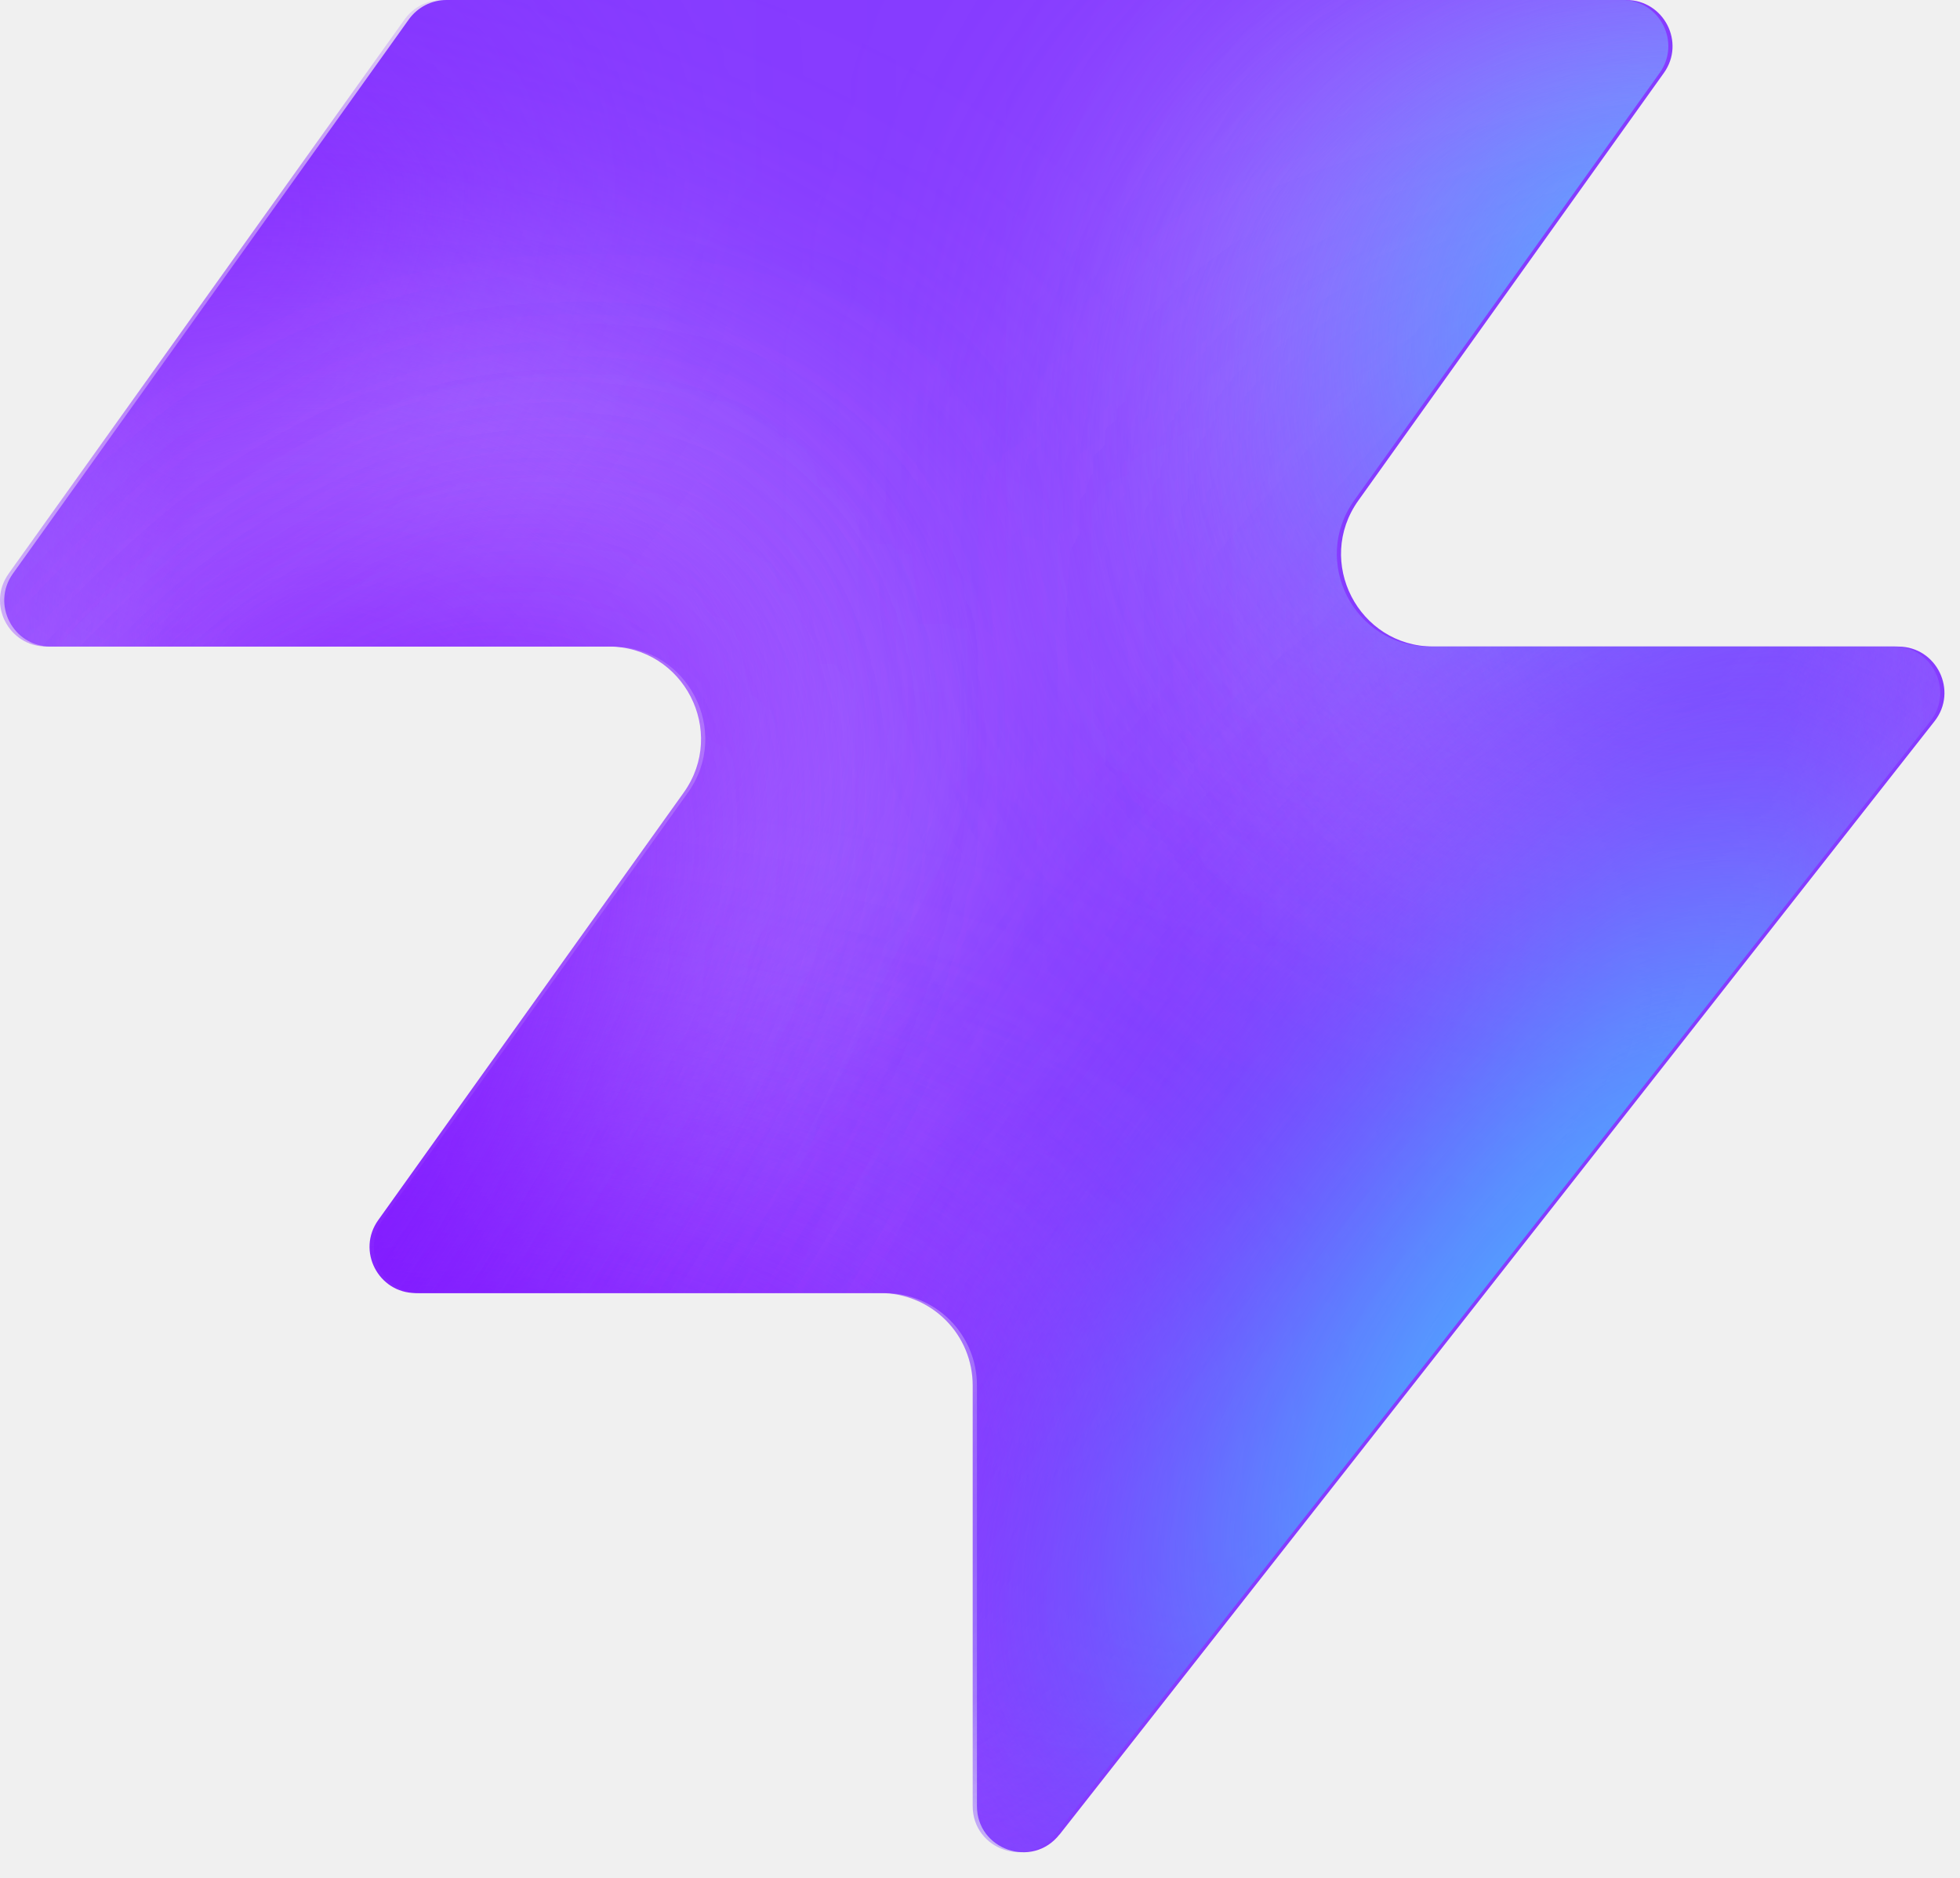
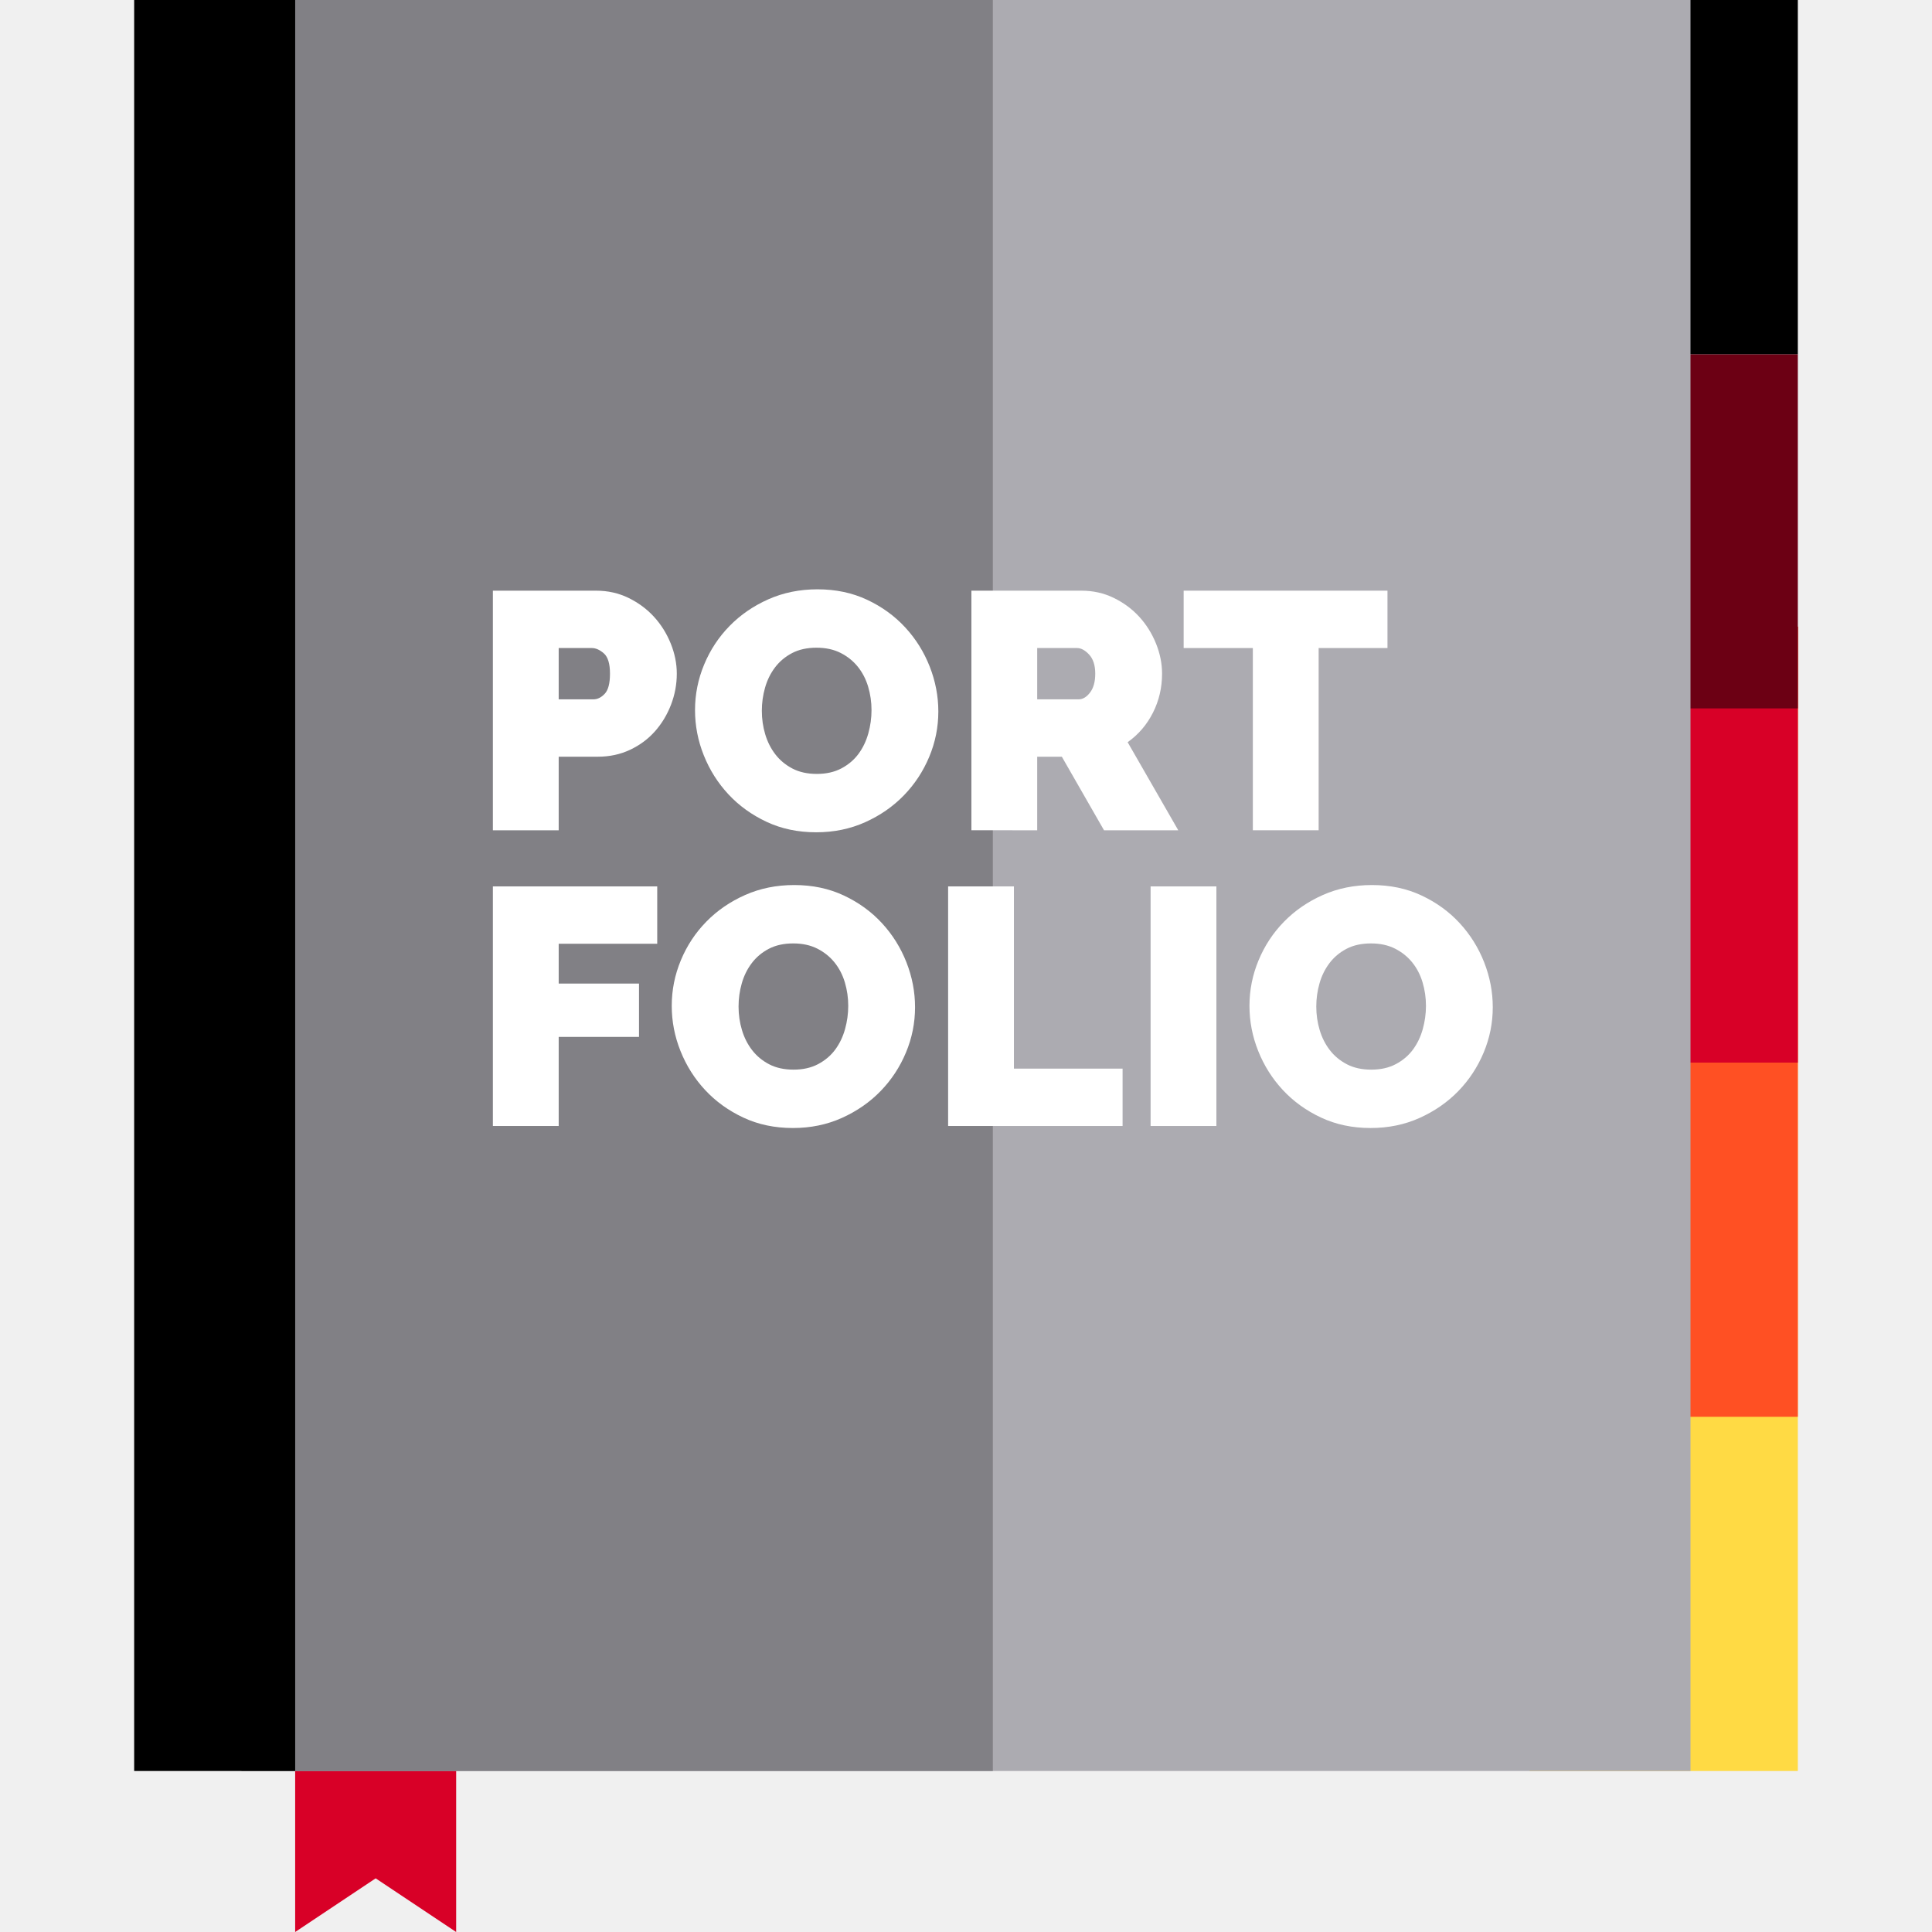
- <svg xmlns="http://www.w3.org/2000/svg" width="48" height="46" fill="none" viewBox="0 0 48 46">
-   <path fill="#863bff" d="M25.946 44.938c-.664.845-2.021.375-2.021-.698V33.937a2.26 2.26 0 0 0-2.262-2.262H10.287c-.92 0-1.456-1.04-.92-1.788l7.48-10.471c1.07-1.497 0-3.578-1.842-3.578H1.237c-.92 0-1.456-1.04-.92-1.788L10.013.474c.214-.297.556-.474.92-.474h28.894c.92 0 1.456 1.04.92 1.788l-7.48 10.471c-1.07 1.498 0 3.579 1.842 3.579h11.377c.943 0 1.473 1.088.89 1.83L25.947 44.94z" style="fill:#863bff;fill:color(display-p3 .525 .23 1);fill-opacity:1" />
-   <mask id="a" width="48" height="46" x="0" y="0" maskUnits="userSpaceOnUse" style="mask-type:alpha">
-     <path fill="#000" d="M25.842 44.938c-.664.844-2.021.375-2.021-.698V33.937a2.26 2.26 0 0 0-2.262-2.262H10.183c-.92 0-1.456-1.04-.92-1.788l7.48-10.471c1.07-1.498 0-3.579-1.842-3.579H1.133c-.92 0-1.456-1.04-.92-1.787L9.91.473c.214-.297.556-.474.92-.474h28.894c.92 0 1.456 1.04.92 1.788l-7.48 10.471c-1.07 1.498 0 3.578 1.842 3.578h11.377c.943 0 1.473 1.088.89 1.832L25.843 44.94z" style="fill:#000;fill-opacity:1" />
-   </mask>
-   <g mask="url(#a)">
-     <g filter="url(#b)">
-       <ellipse cx="5.508" cy="14.704" fill="#ede6ff" rx="5.508" ry="14.704" style="fill:#ede6ff;fill:color(display-p3 .927 .903 1);fill-opacity:1" transform="matrix(.00324 1 1 -.00324 -4.47 31.516)" />
-     </g>
-     <g filter="url(#c)">
-       <ellipse cx="10.399" cy="29.851" fill="#ede6ff" rx="10.399" ry="29.851" style="fill:#ede6ff;fill:color(display-p3 .927 .903 1);fill-opacity:1" transform="matrix(.00324 1 1 -.00324 -39.328 7.883)" />
-     </g>
-     <g filter="url(#d)">
-       <ellipse cx="5.508" cy="30.487" fill="#7e14ff" rx="5.508" ry="30.487" style="fill:#7e14ff;fill:color(display-p3 .492 .077 1);fill-opacity:1" transform="rotate(89.814 -25.913 -14.639)scale(1 -1)" />
-     </g>
-     <g filter="url(#e)">
-       <ellipse cx="5.508" cy="30.599" fill="#7e14ff" rx="5.508" ry="30.599" style="fill:#7e14ff;fill:color(display-p3 .492 .077 1);fill-opacity:1" transform="rotate(89.814 -32.644 -3.334)scale(1 -1)" />
-     </g>
-     <g filter="url(#f)">
-       <ellipse cx="5.508" cy="30.599" fill="#7e14ff" rx="5.508" ry="30.599" style="fill:#7e14ff;fill:color(display-p3 .492 .077 1);fill-opacity:1" transform="matrix(.00324 1 1 -.00324 -34.34 30.47)" />
-     </g>
-     <g filter="url(#g)">
-       <ellipse cx="14.072" cy="22.078" fill="#ede6ff" rx="14.072" ry="22.078" style="fill:#ede6ff;fill:color(display-p3 .927 .903 1);fill-opacity:1" transform="rotate(93.35 24.506 48.493)scale(-1 1)" />
-     </g>
-     <g filter="url(#h)">
-       <ellipse cx="3.47" cy="21.501" fill="#7e14ff" rx="3.47" ry="21.501" style="fill:#7e14ff;fill:color(display-p3 .492 .077 1);fill-opacity:1" transform="rotate(89.009 28.708 47.59)scale(-1 1)" />
-     </g>
-     <g filter="url(#i)">
-       <ellipse cx="3.47" cy="21.501" fill="#7e14ff" rx="3.47" ry="21.501" style="fill:#7e14ff;fill:color(display-p3 .492 .077 1);fill-opacity:1" transform="rotate(89.009 28.708 47.59)scale(-1 1)" />
-     </g>
-     <g filter="url(#j)">
-       <ellipse cx=".387" cy="8.972" fill="#7e14ff" rx="4.407" ry="29.108" style="fill:#7e14ff;fill:color(display-p3 .492 .077 1);fill-opacity:1" transform="rotate(39.51 .387 8.972)" />
-     </g>
-     <g filter="url(#k)">
-       <ellipse cx="47.523" cy="-6.092" fill="#7e14ff" rx="4.407" ry="29.108" style="fill:#7e14ff;fill:color(display-p3 .492 .077 1);fill-opacity:1" transform="rotate(37.892 47.523 -6.092)" />
-     </g>
-     <g filter="url(#l)">
-       <ellipse cx="41.412" cy="6.333" fill="#47bfff" rx="5.971" ry="9.665" style="fill:#47bfff;fill:color(display-p3 .28 .748 1);fill-opacity:1" transform="rotate(37.892 41.412 6.333)" />
-     </g>
-     <g filter="url(#m)">
-       <ellipse cx="-1.879" cy="38.332" fill="#7e14ff" rx="4.407" ry="29.108" style="fill:#7e14ff;fill:color(display-p3 .492 .077 1);fill-opacity:1" transform="rotate(37.892 -1.88 38.332)" />
-     </g>
-     <g filter="url(#n)">
-       <ellipse cx="-1.879" cy="38.332" fill="#7e14ff" rx="4.407" ry="29.108" style="fill:#7e14ff;fill:color(display-p3 .492 .077 1);fill-opacity:1" transform="rotate(37.892 -1.88 38.332)" />
-     </g>
-     <g filter="url(#o)">
-       <ellipse cx="35.651" cy="29.907" fill="#7e14ff" rx="4.407" ry="29.108" style="fill:#7e14ff;fill:color(display-p3 .492 .077 1);fill-opacity:1" transform="rotate(37.892 35.651 29.907)" />
-     </g>
-     <g filter="url(#p)">
-       <ellipse cx="38.418" cy="32.4" fill="#47bfff" rx="5.971" ry="15.297" style="fill:#47bfff;fill:color(display-p3 .28 .748 1);fill-opacity:1" transform="rotate(37.892 38.418 32.4)" />
-     </g>
+ <svg xmlns="http://www.w3.org/2000/svg" version="1.1" id="Layer_1" viewBox="0 0 512 512" xml:space="preserve">
+   <polygon style="fill:#D80027;" points="120.887,512 99.554,497.778 78.221,512 78.221,440.889 120.887,440.889 " />
+   <rect x="405.333" y="166.073" style="fill:#FFDA44;" width="71.111" height="303.26" />
+   <rect x="405.333" y="166.073" style="fill:#FF5023;" width="71.111" height="209.394" />
+   <rect x="405.333" y="166.073" style="fill:#D80027;" width="71.111" height="115.527" />
+   <rect x="405.333" y="93.867" style="fill:#6C0014;" width="71.111" height="93.867" />
+   <rect x="405.333" width="71.111" height="93.867" />
+   <rect x="78.222" y="0" style="fill:#ACABB1;" width="369.778" height="469.333" />
+   <rect x="63.999" y="0" style="fill:#818085;" width="199.111" height="469.333" />
+   <rect x="35.556" width="42.667" height="469.333" />
+   <g>
+     <path style="fill:#FFFFFF;" d="M130.62,220.029v-63.495h27.365c3.1,0,5.961,0.641,8.586,1.923c2.623,1.283,4.874,2.951,6.751,5.008   c1.877,2.057,3.354,4.415,4.426,7.066c1.074,2.654,1.61,5.321,1.61,8.004c0,2.803-0.506,5.531-1.519,8.183   c-1.015,2.652-2.431,5.008-4.248,7.066c-1.819,2.057-4.023,3.698-6.618,4.918c-2.593,1.222-5.44,1.833-8.54,1.833h-10.374v19.496   H130.62V220.029z M148.059,185.331h9.212c1.074,0,2.071-0.492,2.995-1.476c0.923-0.983,1.387-2.758,1.387-5.321   c0-2.623-0.536-4.412-1.61-5.366s-2.146-1.432-3.22-1.432h-8.764V185.331z" />
+     <path style="fill:#FFFFFF;" d="M216.293,220.565c-4.828,0-9.212-0.924-13.147-2.772c-3.935-1.847-7.305-4.277-10.105-7.289   c-2.803-3.009-4.979-6.453-6.528-10.33c-1.552-3.874-2.325-7.869-2.325-11.984c0-4.173,0.804-8.198,2.414-12.072   c1.61-3.876,3.86-7.289,6.753-10.24c2.89-2.951,6.318-5.305,10.283-7.066c3.965-1.758,8.303-2.637,13.012-2.637   c4.828,0,9.212,0.924,13.146,2.772c3.937,1.849,7.303,4.292,10.106,7.333c2.802,3.041,4.962,6.498,6.484,10.374   c1.519,3.877,2.281,7.841,2.281,11.894c0,4.174-0.805,8.182-2.415,12.028c-1.61,3.846-3.846,7.245-6.707,10.196   c-2.862,2.951-6.275,5.321-10.24,7.11C225.338,219.671,221.002,220.565,216.293,220.565z M201.894,188.37   c0,2.146,0.297,4.218,0.895,6.215c0.594,1.998,1.489,3.77,2.682,5.321c1.193,1.552,2.697,2.803,4.517,3.758   c1.818,0.954,3.979,1.431,6.484,1.431s4.681-0.492,6.529-1.476c1.847-0.983,3.352-2.264,4.517-3.844   c1.162-1.579,2.025-3.383,2.593-5.412c0.565-2.027,0.85-4.083,0.85-6.171c0-2.146-0.3-4.217-0.895-6.215   c-0.597-1.997-1.508-3.756-2.728-5.276c-1.223-1.52-2.743-2.742-4.561-3.666c-1.819-0.923-3.949-1.387-6.394-1.387   c-2.505,0-4.665,0.478-6.484,1.431c-1.819,0.954-3.325,2.223-4.517,3.802c-1.193,1.58-2.072,3.369-2.637,5.365   C202.176,184.243,201.894,186.284,201.894,188.37z" />
+     <path style="fill:#FFFFFF;" d="M257.431,220.029v-63.495h29.154c3.099,0,5.961,0.641,8.585,1.923   c2.624,1.283,4.875,2.951,6.753,5.008c1.877,2.057,3.352,4.415,4.426,7.066c1.074,2.654,1.61,5.321,1.61,8.004   c0,3.698-0.804,7.141-2.414,10.33c-1.61,3.19-3.846,5.798-6.709,7.825l13.416,23.342h-19.675l-11.18-19.497h-6.528v19.496   L257.431,220.029L257.431,220.029z M274.87,185.331h10.999c1.072,0,2.071-0.596,2.995-1.789c0.923-1.192,1.387-2.863,1.387-5.008   c0-2.206-0.536-3.89-1.61-5.053c-1.074-1.162-2.146-1.745-3.22-1.745h-10.553v13.595H274.87z" />
+     <path style="fill:#FFFFFF;" d="M367.697,171.736h-18.243v48.293h-17.439v-48.293h-18.334v-15.202h54.016L367.697,171.736   L367.697,171.736z" />
+     <path style="fill:#FFFFFF;" d="M130.62,298.398v-63.495h43.553v15.202h-26.113v10.553h21.285v14.131h-21.285v23.61H130.62V298.398z   " />
+     <path style="fill:#FFFFFF;" d="M210.123,298.935c-4.83,0-9.213-0.923-13.147-2.772c-3.935-1.847-7.305-4.277-10.105-7.289   c-2.803-3.009-4.979-6.453-6.528-10.33c-1.552-3.874-2.325-7.869-2.325-11.984c0-4.173,0.804-8.198,2.413-12.072   c1.61-3.876,3.86-7.289,6.753-10.24c2.89-2.951,6.318-5.305,10.283-7.066c3.965-1.758,8.303-2.638,13.012-2.638   c4.83,0,9.212,0.924,13.146,2.772c3.937,1.849,7.303,4.292,10.106,7.333c2.802,3.041,4.962,6.498,6.484,10.374   c1.519,3.876,2.281,7.841,2.281,11.894c0,4.174-0.805,8.182-2.415,12.028c-1.61,3.846-3.846,7.245-6.707,10.196   c-2.861,2.951-6.275,5.321-10.24,7.11C219.17,298.041,214.832,298.935,210.123,298.935z M195.725,266.741   c0,2.146,0.297,4.218,0.895,6.215c0.594,1.998,1.489,3.77,2.682,5.321c1.193,1.552,2.697,2.803,4.517,3.758   c1.818,0.954,3.979,1.431,6.484,1.431c2.505,0,4.681-0.492,6.529-1.476c1.847-0.983,3.352-2.264,4.517-3.844   c1.162-1.579,2.025-3.383,2.593-5.412c0.565-2.027,0.85-4.083,0.85-6.171c0-2.146-0.3-4.217-0.895-6.215   c-0.597-1.997-1.506-3.756-2.728-5.276c-1.223-1.52-2.743-2.742-4.561-3.667c-1.819-0.923-3.95-1.387-6.394-1.387   c-2.505,0-4.665,0.478-6.484,1.431c-1.819,0.954-3.325,2.223-4.517,3.802c-1.193,1.58-2.072,3.369-2.638,5.365   C196.006,262.612,195.725,264.654,195.725,266.741z" />
+     <path style="fill:#FFFFFF;" d="M251.261,298.398v-63.495H268.7v48.293h28.796v15.202H251.261z" />
+     <path style="fill:#FFFFFF;" d="M304.919,298.398v-63.495h17.439v63.495H304.919z" />
+     <path style="fill:#FFFFFF;" d="M363.226,298.935c-4.828,0-9.212-0.923-13.147-2.772c-3.935-1.847-7.305-4.277-10.105-7.289   c-2.803-3.009-4.979-6.453-6.528-10.33c-1.552-3.874-2.325-7.869-2.325-11.984c0-4.173,0.804-8.198,2.414-12.072   c1.61-3.876,3.86-7.289,6.753-10.24c2.89-2.951,6.318-5.305,10.283-7.066c3.965-1.758,8.303-2.638,13.012-2.638   c4.83,0,9.212,0.924,13.146,2.772c3.937,1.849,7.303,4.292,10.106,7.333c2.802,3.041,4.962,6.498,6.484,10.374   c1.519,3.876,2.28,7.841,2.28,11.894c0,4.174-0.805,8.182-2.415,12.028c-1.61,3.846-3.846,7.245-6.707,10.196   c-2.862,2.951-6.275,5.321-10.24,7.11C372.272,298.041,367.935,298.935,363.226,298.935z M348.828,266.741   c0,2.146,0.297,4.218,0.895,6.215c0.595,1.998,1.489,3.77,2.682,5.321c1.193,1.552,2.697,2.803,4.517,3.758   c1.818,0.954,3.979,1.431,6.484,1.431c2.505,0,4.681-0.492,6.529-1.476c1.847-0.983,3.352-2.264,4.517-3.844   c1.162-1.579,2.025-3.383,2.593-5.412c0.565-2.027,0.85-4.083,0.85-6.171c0-2.146-0.3-4.217-0.895-6.215   c-0.597-1.997-1.506-3.756-2.728-5.276c-1.223-1.52-2.743-2.742-4.561-3.667c-1.819-0.923-3.95-1.387-6.394-1.387   c-2.505,0-4.665,0.478-6.484,1.431c-1.819,0.954-3.325,2.223-4.517,3.802c-1.193,1.58-2.072,3.369-2.637,5.365   C349.11,262.612,348.828,264.654,348.828,266.741z" />
  </g>
-   <defs>
-     <filter id="b" width="60.045" height="41.654" x="-19.77" y="16.149" color-interpolation-filters="sRGB" filterUnits="userSpaceOnUse">
-       <feFlood flood-opacity="0" result="BackgroundImageFix" />
-       <feBlend in="SourceGraphic" in2="BackgroundImageFix" result="shape" />
-       <feGaussianBlur result="effect1_foregroundBlur_2002_17158" stdDeviation="7.659" />
-     </filter>
-     <filter id="c" width="90.34" height="51.437" x="-54.613" y="-7.533" color-interpolation-filters="sRGB" filterUnits="userSpaceOnUse">
-       <feFlood flood-opacity="0" result="BackgroundImageFix" />
-       <feBlend in="SourceGraphic" in2="BackgroundImageFix" result="shape" />
-       <feGaussianBlur result="effect1_foregroundBlur_2002_17158" stdDeviation="7.659" />
-     </filter>
-     <filter id="d" width="79.355" height="29.4" x="-49.64" y="2.03" color-interpolation-filters="sRGB" filterUnits="userSpaceOnUse">
-       <feFlood flood-opacity="0" result="BackgroundImageFix" />
-       <feBlend in="SourceGraphic" in2="BackgroundImageFix" result="shape" />
-       <feGaussianBlur result="effect1_foregroundBlur_2002_17158" stdDeviation="4.596" />
-     </filter>
-     <filter id="e" width="79.579" height="29.4" x="-45.045" y="20.029" color-interpolation-filters="sRGB" filterUnits="userSpaceOnUse">
-       <feFlood flood-opacity="0" result="BackgroundImageFix" />
-       <feBlend in="SourceGraphic" in2="BackgroundImageFix" result="shape" />
-       <feGaussianBlur result="effect1_foregroundBlur_2002_17158" stdDeviation="4.596" />
-     </filter>
-     <filter id="f" width="79.579" height="29.4" x="-43.513" y="21.178" color-interpolation-filters="sRGB" filterUnits="userSpaceOnUse">
-       <feFlood flood-opacity="0" result="BackgroundImageFix" />
-       <feBlend in="SourceGraphic" in2="BackgroundImageFix" result="shape" />
-       <feGaussianBlur result="effect1_foregroundBlur_2002_17158" stdDeviation="4.596" />
-     </filter>
-     <filter id="g" width="74.749" height="58.852" x="15.756" y="-17.901" color-interpolation-filters="sRGB" filterUnits="userSpaceOnUse">
-       <feFlood flood-opacity="0" result="BackgroundImageFix" />
-       <feBlend in="SourceGraphic" in2="BackgroundImageFix" result="shape" />
-       <feGaussianBlur result="effect1_foregroundBlur_2002_17158" stdDeviation="7.659" />
-     </filter>
-     <filter id="h" width="61.377" height="25.362" x="23.548" y="2.284" color-interpolation-filters="sRGB" filterUnits="userSpaceOnUse">
-       <feFlood flood-opacity="0" result="BackgroundImageFix" />
-       <feBlend in="SourceGraphic" in2="BackgroundImageFix" result="shape" />
-       <feGaussianBlur result="effect1_foregroundBlur_2002_17158" stdDeviation="4.596" />
-     </filter>
-     <filter id="i" width="61.377" height="25.362" x="23.548" y="2.284" color-interpolation-filters="sRGB" filterUnits="userSpaceOnUse">
-       <feFlood flood-opacity="0" result="BackgroundImageFix" />
-       <feBlend in="SourceGraphic" in2="BackgroundImageFix" result="shape" />
-       <feGaussianBlur result="effect1_foregroundBlur_2002_17158" stdDeviation="4.596" />
-     </filter>
-     <filter id="j" width="56.045" height="63.649" x="-27.636" y="-22.853" color-interpolation-filters="sRGB" filterUnits="userSpaceOnUse">
-       <feFlood flood-opacity="0" result="BackgroundImageFix" />
-       <feBlend in="SourceGraphic" in2="BackgroundImageFix" result="shape" />
-       <feGaussianBlur result="effect1_foregroundBlur_2002_17158" stdDeviation="4.596" />
-     </filter>
-     <filter id="k" width="54.814" height="64.646" x="20.116" y="-38.415" color-interpolation-filters="sRGB" filterUnits="userSpaceOnUse">
-       <feFlood flood-opacity="0" result="BackgroundImageFix" />
-       <feBlend in="SourceGraphic" in2="BackgroundImageFix" result="shape" />
-       <feGaussianBlur result="effect1_foregroundBlur_2002_17158" stdDeviation="4.596" />
-     </filter>
-     <filter id="l" width="33.541" height="35.313" x="24.641" y="-11.323" color-interpolation-filters="sRGB" filterUnits="userSpaceOnUse">
-       <feFlood flood-opacity="0" result="BackgroundImageFix" />
-       <feBlend in="SourceGraphic" in2="BackgroundImageFix" result="shape" />
-       <feGaussianBlur result="effect1_foregroundBlur_2002_17158" stdDeviation="4.596" />
-     </filter>
-     <filter id="m" width="54.814" height="64.646" x="-29.286" y="6.009" color-interpolation-filters="sRGB" filterUnits="userSpaceOnUse">
-       <feFlood flood-opacity="0" result="BackgroundImageFix" />
-       <feBlend in="SourceGraphic" in2="BackgroundImageFix" result="shape" />
-       <feGaussianBlur result="effect1_foregroundBlur_2002_17158" stdDeviation="4.596" />
-     </filter>
-     <filter id="n" width="54.814" height="64.646" x="-29.286" y="6.009" color-interpolation-filters="sRGB" filterUnits="userSpaceOnUse">
-       <feFlood flood-opacity="0" result="BackgroundImageFix" />
-       <feBlend in="SourceGraphic" in2="BackgroundImageFix" result="shape" />
-       <feGaussianBlur result="effect1_foregroundBlur_2002_17158" stdDeviation="4.596" />
-     </filter>
-     <filter id="o" width="54.814" height="64.646" x="8.244" y="-2.416" color-interpolation-filters="sRGB" filterUnits="userSpaceOnUse">
-       <feFlood flood-opacity="0" result="BackgroundImageFix" />
-       <feBlend in="SourceGraphic" in2="BackgroundImageFix" result="shape" />
-       <feGaussianBlur result="effect1_foregroundBlur_2002_17158" stdDeviation="4.596" />
-     </filter>
-     <filter id="p" width="39.409" height="43.623" x="18.713" y="10.588" color-interpolation-filters="sRGB" filterUnits="userSpaceOnUse">
-       <feFlood flood-opacity="0" result="BackgroundImageFix" />
-       <feBlend in="SourceGraphic" in2="BackgroundImageFix" result="shape" />
-       <feGaussianBlur result="effect1_foregroundBlur_2002_17158" stdDeviation="4.596" />
-     </filter>
-   </defs>
</svg>
